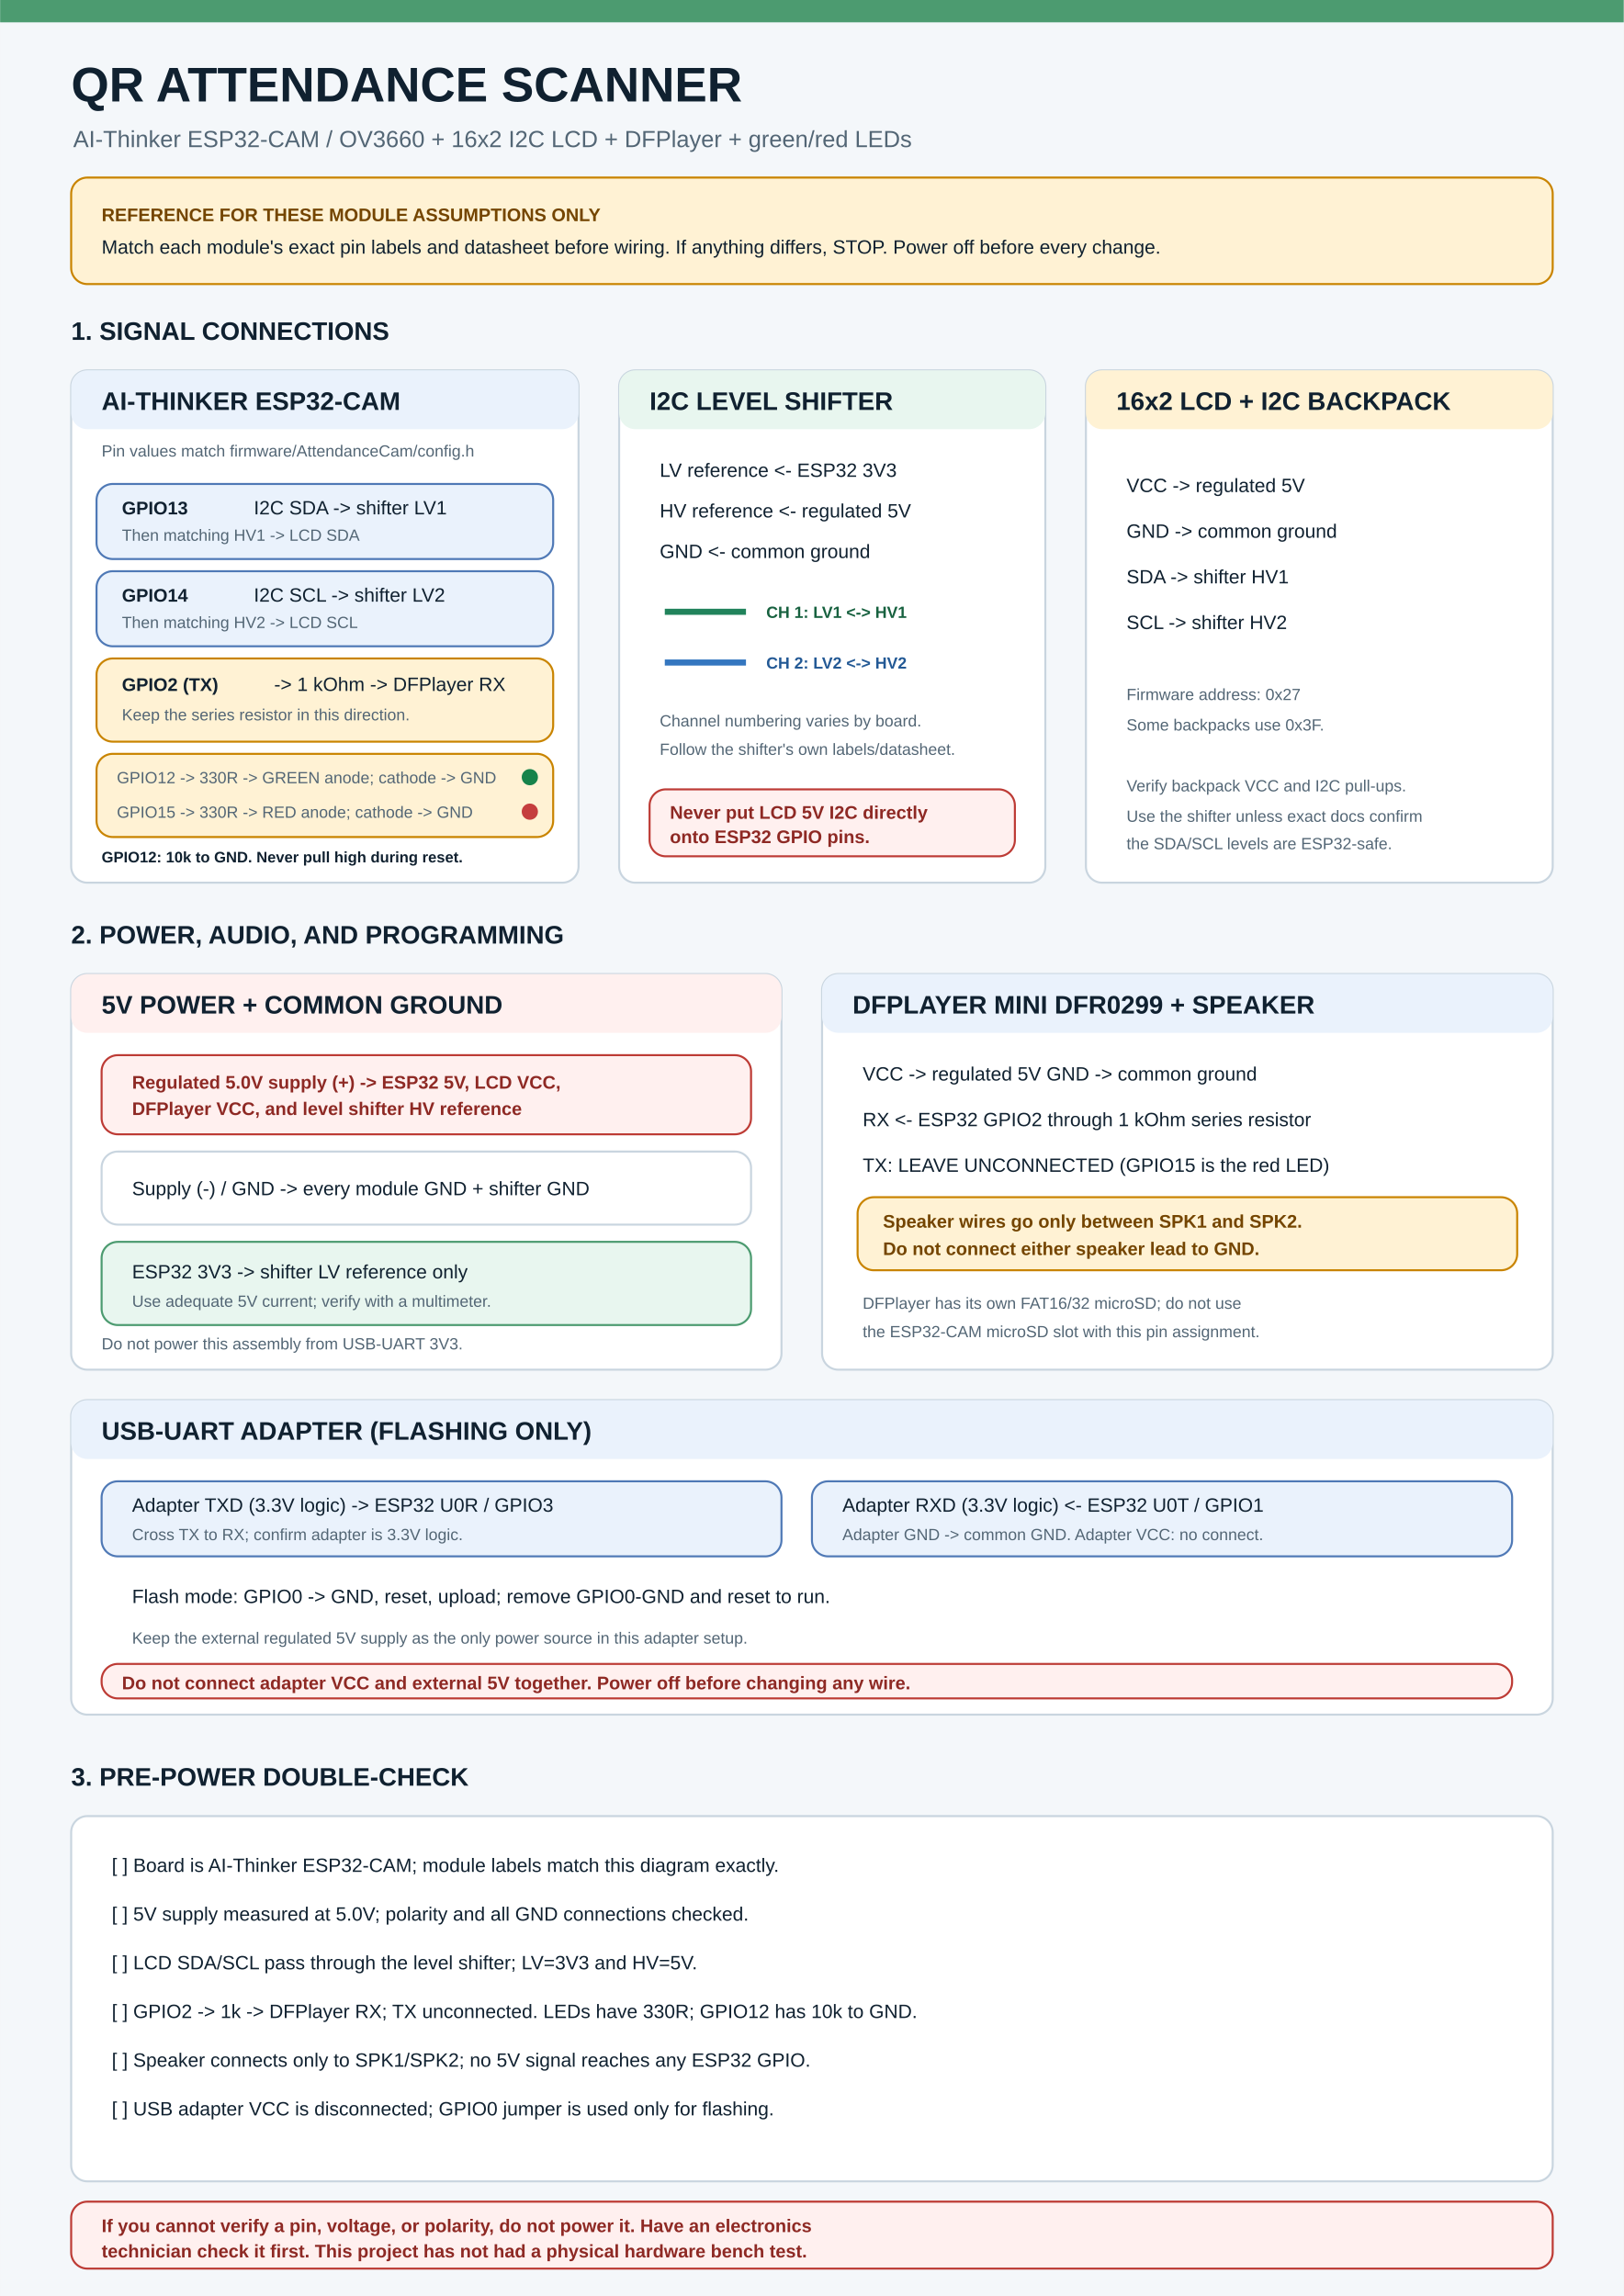
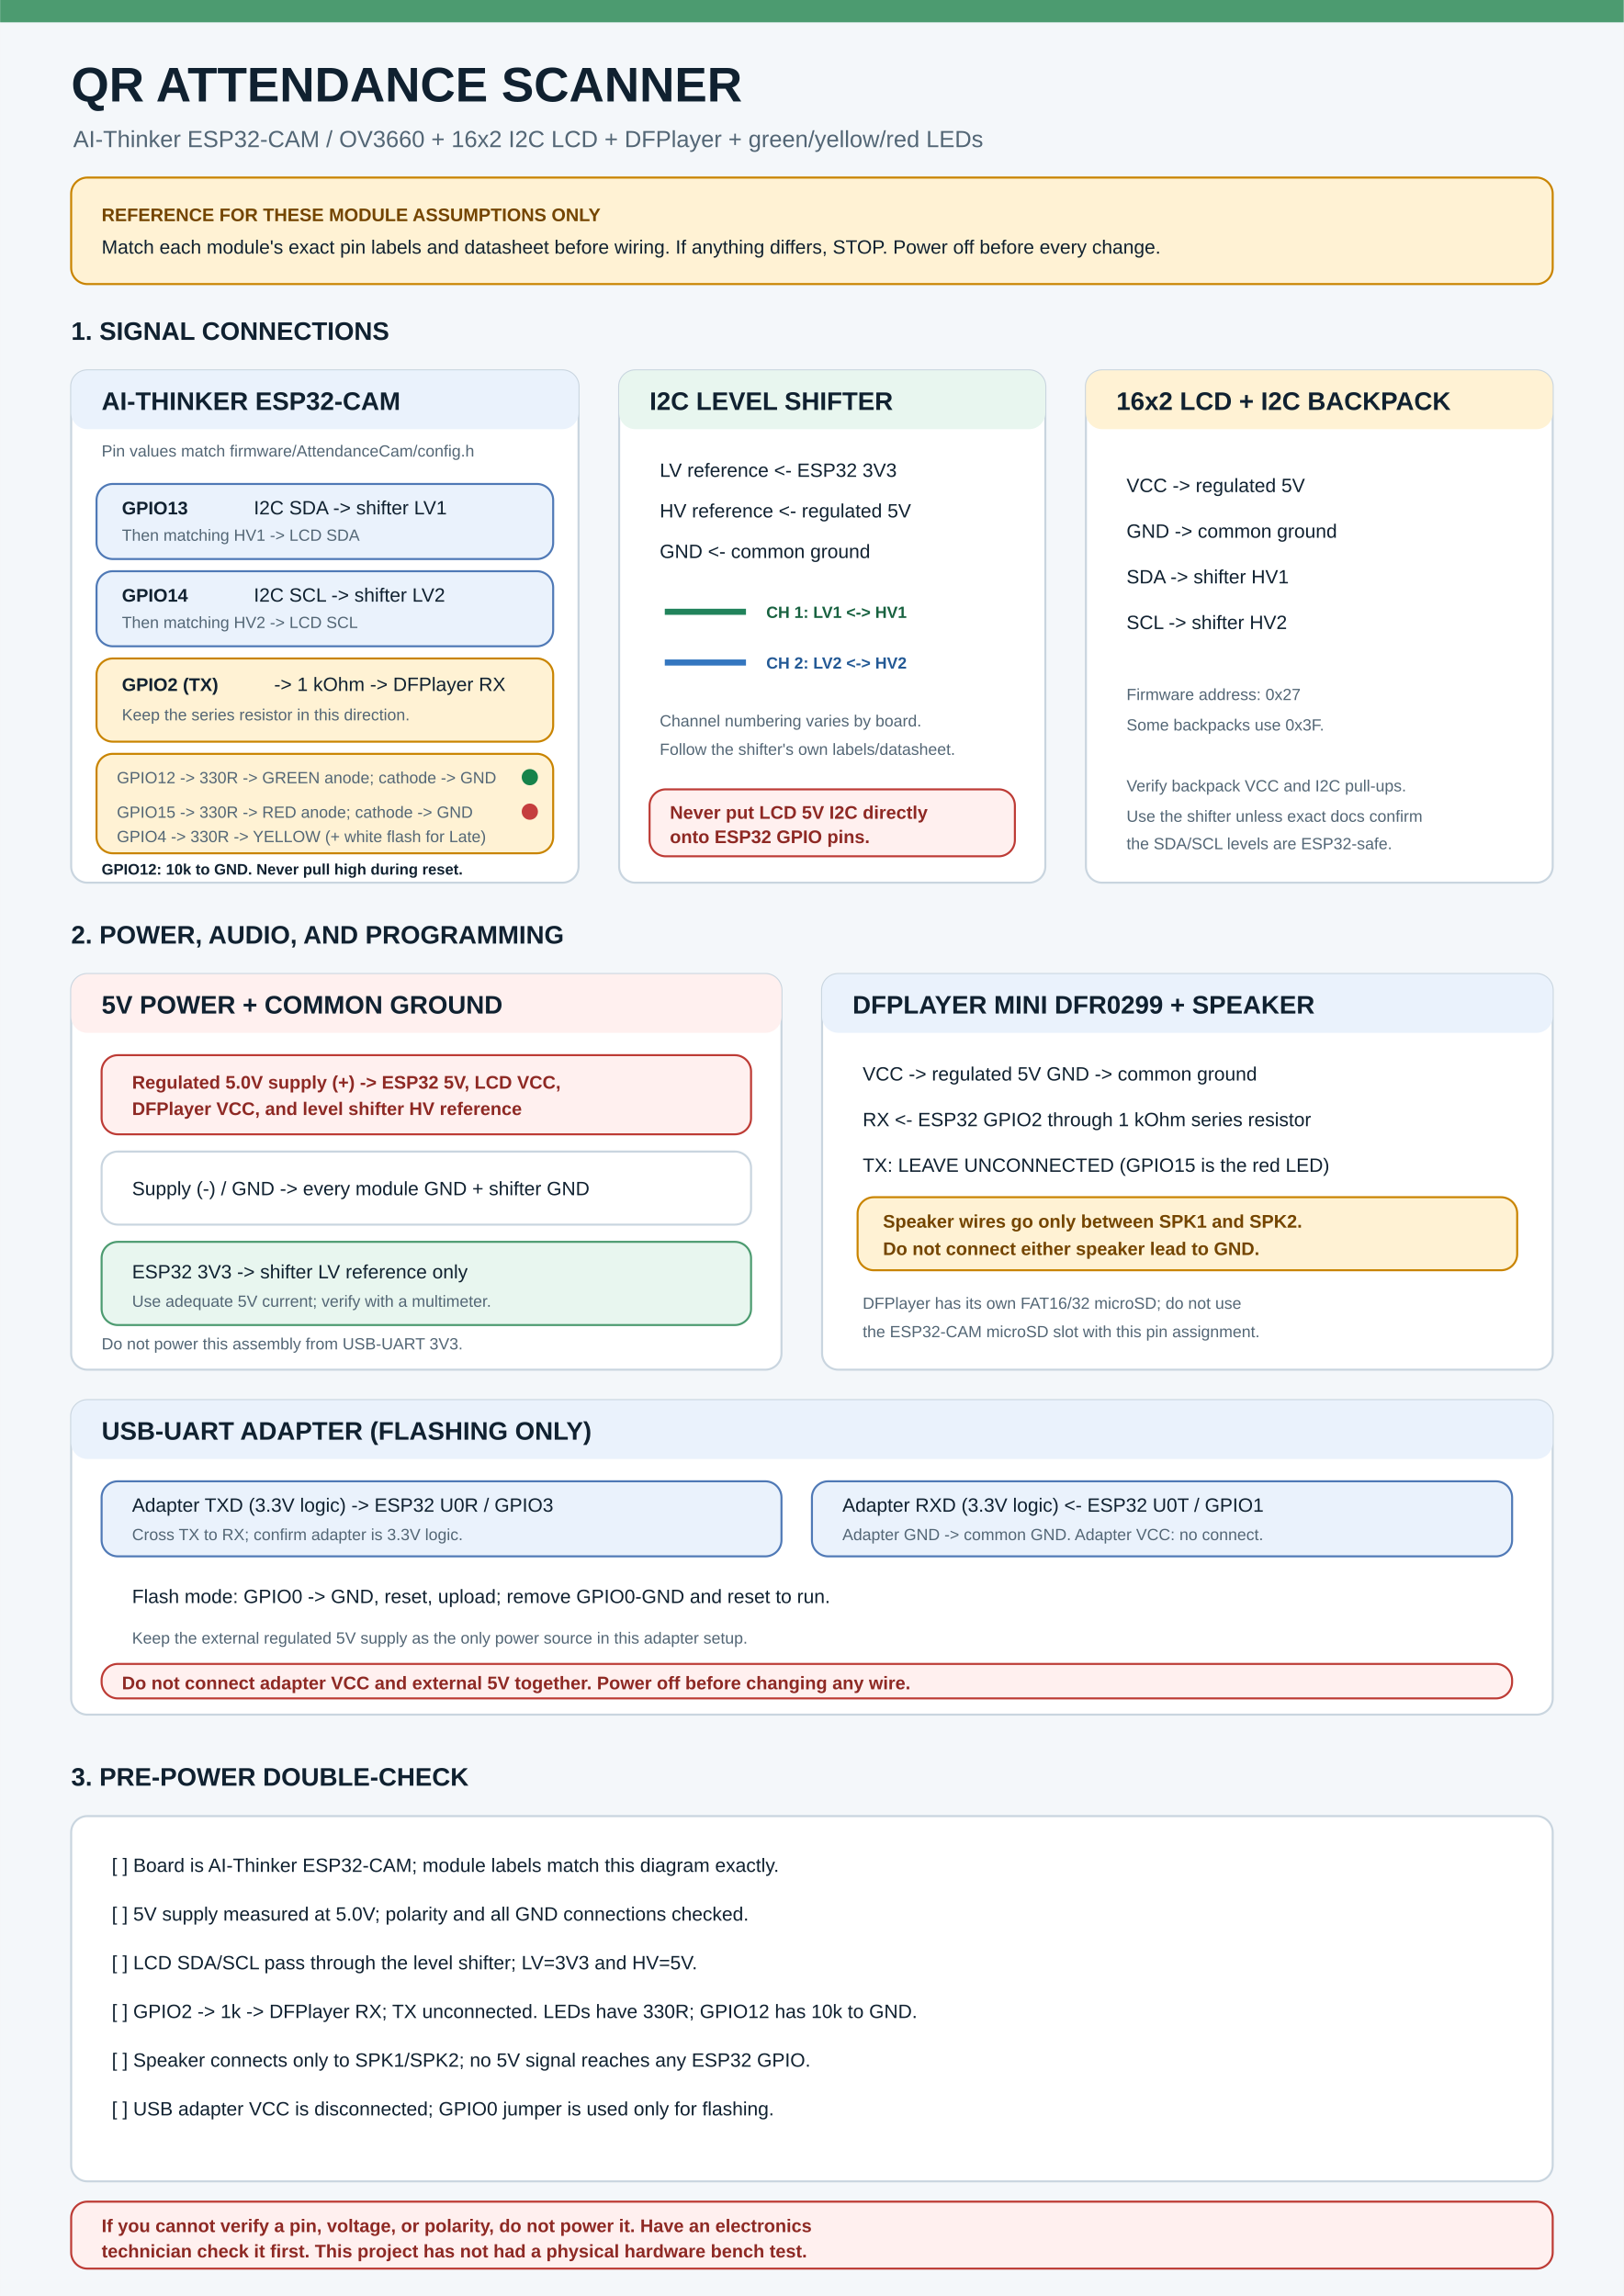
<svg xmlns="http://www.w3.org/2000/svg" width="297mm" height="420mm" viewBox="0 0 1600 2263" role="img" aria-labelledby="title desc">
  <defs>
    <style>
      .bg{fill:#f4f7fa}.ink{fill:#102130}.muted{fill:#536675}.white{fill:#fff}.panel{fill:#fff;stroke:#c9d5df;stroke-width:2}.title{font:700 48px Arial,sans-serif;fill:#102130}.subtitle{font:400 23px Arial,sans-serif;fill:#536675}.section{font:700 25px Arial,sans-serif;fill:#102130}.body{font:400 19px Arial,sans-serif;fill:#102130}.small{font:400 16px Arial,sans-serif;fill:#536675}.tiny{font:700 15px Arial,sans-serif;fill:#102130}.pin{font:700 18px Arial,sans-serif;fill:#102130}.value{font:700 18px Arial,sans-serif;fill:#102130}.warning{fill:#fff2d4;stroke:#c98400;stroke-width:2}.warningtext{font:700 18px Arial,sans-serif;fill:#744500}.danger{fill:#fff0ef;stroke:#bd3b35;stroke-width:2}.dangertext{font:700 18px Arial,sans-serif;fill:#8e2924}.mint{fill:#e8f6ef;stroke:#4c9b70;stroke-width:2}.blue{fill:#eaf2fc;stroke:#4f79b6;stroke-width:2}.line5{stroke:#d33b34;stroke-width:6;fill:none}.gnd{stroke:#243746;stroke-width:6;fill:none}.sda{stroke:#21835b;stroke-width:6;fill:none}.scl{stroke:#3476bf;stroke-width:6;fill:none}.uarttx{stroke:#bd6b12;stroke-width:6;fill:none}.uartrx{stroke:#7549a5;stroke-width:6;fill:none}.wirelabel{font:700 16px Arial,sans-serif}.redtxt{fill:#b02722}.greentxt{fill:#17613f}.bluetxt{fill:#235995}.orangetxt{fill:#94520c}.purpletxt{fill:#633b8b}.round{rx:16;ry:16}
    </style>
  </defs>
  <rect class="bg" x="0" y="0" width="1600" height="2263" fill="#f4f7fa" />
  <rect x="0" y="0" width="1600" height="22" fill="#4c9b70" />
  <text class="title" x="70" y="100" font-weight="700" font-size="48" font-family="Arial,sans-serif" fill="#102130">QR ATTENDANCE SCANNER</text>
-   <text class="subtitle" x="72" y="145" font-weight="400" font-size="23" font-family="Arial,sans-serif" fill="#536675">AI-Thinker ESP32-CAM / OV3660 + 16x2 I2C LCD + DFPlayer + green/red LEDs</text>
+   <text class="subtitle" x="72" y="145" font-weight="400" font-size="23" font-family="Arial,sans-serif" fill="#536675">AI-Thinker ESP32-CAM / OV3660 + 16x2 I2C LCD + DFPlayer + green/yellow/red LEDs</text>
  <rect class="warning round" x="70" y="175" width="1460" height="105" fill="#fff2d4" stroke="#c98400" stroke-width="2" rx="16" ry="16" />
  <text class="warningtext" x="100" y="218" font-weight="700" font-size="18" font-family="Arial,sans-serif" fill="#744500">REFERENCE FOR THESE MODULE ASSUMPTIONS ONLY</text>
  <text class="body" x="100" y="250" font-weight="400" font-size="19" font-family="Arial,sans-serif" fill="#102130">Match each module's exact pin labels and datasheet before wiring. If anything differs, STOP. Power off before every change.</text>
  <text class="section" x="70" y="335" font-weight="700" font-size="25" font-family="Arial,sans-serif" fill="#102130">1. SIGNAL CONNECTIONS</text>
  <rect class="panel round" x="70" y="365" width="500" height="505" fill="#fff" stroke="#c9d5df" stroke-width="2" rx="16" ry="16" />
  <rect x="70" y="365" width="500" height="58" rx="16" fill="#eaf2fc" />
  <text class="section" x="100" y="404" font-weight="700" font-size="25" font-family="Arial,sans-serif" fill="#102130">AI-THINKER ESP32-CAM</text>
  <text class="small" x="100" y="450" font-weight="400" font-size="16" font-family="Arial,sans-serif" fill="#536675">Pin values match firmware/AttendanceCam/config.h</text>
  <rect class="blue round" x="95" y="477" width="450" height="74" fill="#eaf2fc" stroke="#4f79b6" stroke-width="2" rx="16" ry="16" />
  <text class="pin" x="120" y="507" font-weight="700" font-size="18" font-family="Arial,sans-serif" fill="#102130">GPIO13</text>
  <text class="body" x="250" y="507" font-weight="400" font-size="19" font-family="Arial,sans-serif" fill="#102130">I2C SDA -&gt; shifter LV1</text>
  <text class="small" x="120" y="533" font-weight="400" font-size="16" font-family="Arial,sans-serif" fill="#536675">Then matching HV1 -&gt; LCD SDA</text>
  <rect class="blue round" x="95" y="563" width="450" height="74" fill="#eaf2fc" stroke="#4f79b6" stroke-width="2" rx="16" ry="16" />
  <text class="pin" x="120" y="593" font-weight="700" font-size="18" font-family="Arial,sans-serif" fill="#102130">GPIO14</text>
  <text class="body" x="250" y="593" font-weight="400" font-size="19" font-family="Arial,sans-serif" fill="#102130">I2C SCL -&gt; shifter LV2</text>
  <text class="small" x="120" y="619" font-weight="400" font-size="16" font-family="Arial,sans-serif" fill="#536675">Then matching HV2 -&gt; LCD SCL</text>
  <rect class="warning round" x="95" y="649" width="450" height="82" fill="#fff2d4" stroke="#c98400" stroke-width="2" rx="16" ry="16" />
  <text class="pin" x="120" y="681" font-weight="700" font-size="18" font-family="Arial,sans-serif" fill="#102130">GPIO2 (TX)</text>
  <text class="body" x="270" y="681" font-weight="400" font-size="19" font-family="Arial,sans-serif" fill="#102130">-&gt; 1 kOhm -&gt; DFPlayer RX</text>
  <text class="small" x="120" y="710" font-weight="400" font-size="16" font-family="Arial,sans-serif" fill="#536675">Keep the series resistor in this direction.</text>
-   <rect class="warning round" x="95" y="743" width="450" height="82" fill="#fff2d4" stroke="#c98400" stroke-width="2" rx="16" ry="16" />
+   <rect class="warning round" x="95" y="743" width="450" height="98" fill="#fff2d4" stroke="#c98400" stroke-width="2" rx="16" ry="16" />
  <text class="small" x="115" y="772" font-weight="400" font-size="16" font-family="Arial,sans-serif" fill="#536675">GPIO12 -&gt; 330R -&gt; GREEN anode; cathode -&gt; GND</text>
  <circle cx="522" cy="766" r="8" fill="#16834b" />
  <text class="small" x="115" y="806" font-weight="400" font-size="16" font-family="Arial,sans-serif" fill="#536675">GPIO15 -&gt; 330R -&gt; RED anode; cathode -&gt; GND</text>
  <circle cx="522" cy="800" r="8" fill="#c53e3e" />
-   <text class="tiny" x="100" y="850" font-weight="700" font-size="15" font-family="Arial,sans-serif" fill="#102130">GPIO12: 10k to GND. Never pull high during reset.</text>
+   <text class="small" x="115" y="830" font-weight="400" font-size="16" font-family="Arial,sans-serif" fill="#536675">GPIO4 -&gt; 330R -&gt; YELLOW (+ white flash for Late)</text>
+   <text class="tiny" x="100" y="862" font-weight="700" font-size="15" font-family="Arial,sans-serif" fill="#102130">GPIO12: 10k to GND. Never pull high during reset.</text>
  <rect class="panel round" x="610" y="365" width="420" height="505" fill="#fff" stroke="#c9d5df" stroke-width="2" rx="16" ry="16" />
  <rect x="610" y="365" width="420" height="58" rx="16" fill="#e8f6ef" />
  <text class="section" x="640" y="404" font-weight="700" font-size="25" font-family="Arial,sans-serif" fill="#102130">I2C LEVEL SHIFTER</text>
  <text class="body" x="650" y="470" font-weight="400" font-size="19" font-family="Arial,sans-serif" fill="#102130">LV reference  &lt;- ESP32 3V3</text>
  <text class="body" x="650" y="510" font-weight="400" font-size="19" font-family="Arial,sans-serif" fill="#102130">HV reference  &lt;- regulated 5V</text>
  <text class="body" x="650" y="550" font-weight="400" font-size="19" font-family="Arial,sans-serif" fill="#102130">GND           &lt;- common ground</text>
  <line class="sda" x1="655" y1="603" x2="735" y2="603" stroke="#21835b" stroke-width="6" fill="none" />
  <text class="wirelabel greentxt" x="755" y="609" font-weight="700" font-size="16" font-family="Arial,sans-serif" fill="#17613f">CH 1: LV1 &lt;-&gt; HV1</text>
  <line class="scl" x1="655" y1="653" x2="735" y2="653" stroke="#3476bf" stroke-width="6" fill="none" />
  <text class="wirelabel bluetxt" x="755" y="659" font-weight="700" font-size="16" font-family="Arial,sans-serif" fill="#235995">CH 2: LV2 &lt;-&gt; HV2</text>
  <text class="small" x="650" y="716" font-weight="400" font-size="16" font-family="Arial,sans-serif" fill="#536675">Channel numbering varies by board.</text>
  <text class="small" x="650" y="744" font-weight="400" font-size="16" font-family="Arial,sans-serif" fill="#536675">Follow the shifter's own labels/datasheet.</text>
  <rect class="danger round" x="640" y="778" width="360" height="66" fill="#fff0ef" stroke="#bd3b35" stroke-width="2" rx="16" ry="16" />
  <text class="dangertext" x="660" y="807" font-weight="700" font-size="18" font-family="Arial,sans-serif" fill="#8e2924">Never put LCD 5V I2C directly</text>
  <text class="dangertext" x="660" y="831" font-weight="700" font-size="18" font-family="Arial,sans-serif" fill="#8e2924">onto ESP32 GPIO pins.</text>
  <rect class="panel round" x="1070" y="365" width="460" height="505" fill="#fff" stroke="#c9d5df" stroke-width="2" rx="16" ry="16" />
  <rect x="1070" y="365" width="460" height="58" rx="16" fill="#fff2d4" />
  <text class="section" x="1100" y="404" font-weight="700" font-size="25" font-family="Arial,sans-serif" fill="#102130">16x2 LCD + I2C BACKPACK</text>
  <text class="body" x="1110" y="485" font-weight="400" font-size="19" font-family="Arial,sans-serif" fill="#102130">VCC -&gt; regulated 5V</text>
  <text class="body" x="1110" y="530" font-weight="400" font-size="19" font-family="Arial,sans-serif" fill="#102130">GND -&gt; common ground</text>
  <text class="body" x="1110" y="575" font-weight="400" font-size="19" font-family="Arial,sans-serif" fill="#102130">SDA -&gt; shifter HV1</text>
  <text class="body" x="1110" y="620" font-weight="400" font-size="19" font-family="Arial,sans-serif" fill="#102130">SCL -&gt; shifter HV2</text>
  <text class="small" x="1110" y="690" font-weight="400" font-size="16" font-family="Arial,sans-serif" fill="#536675">Firmware address: 0x27</text>
  <text class="small" x="1110" y="720" font-weight="400" font-size="16" font-family="Arial,sans-serif" fill="#536675">Some backpacks use 0x3F.</text>
  <text class="small" x="1110" y="780" font-weight="400" font-size="16" font-family="Arial,sans-serif" fill="#536675">Verify backpack VCC and I2C pull-ups.</text>
  <text class="small" x="1110" y="810" font-weight="400" font-size="16" font-family="Arial,sans-serif" fill="#536675">Use the shifter unless exact docs confirm</text>
  <text class="small" x="1110" y="837" font-weight="400" font-size="16" font-family="Arial,sans-serif" fill="#536675">the SDA/SCL levels are ESP32-safe.</text>
  <text class="section" x="70" y="930" font-weight="700" font-size="25" font-family="Arial,sans-serif" fill="#102130">2. POWER, AUDIO, AND PROGRAMMING</text>
  <rect class="panel round" x="70" y="960" width="700" height="390" fill="#fff" stroke="#c9d5df" stroke-width="2" rx="16" ry="16" />
  <rect x="70" y="960" width="700" height="58" rx="16" fill="#fff0ef" />
  <text class="section" x="100" y="999" font-weight="700" font-size="25" font-family="Arial,sans-serif" fill="#102130">5V POWER + COMMON GROUND</text>
  <rect class="danger round" x="100" y="1040" width="640" height="78" fill="#fff0ef" stroke="#bd3b35" stroke-width="2" rx="16" ry="16" />
  <text class="dangertext" x="130" y="1073" font-weight="700" font-size="18" font-family="Arial,sans-serif" fill="#8e2924">Regulated 5.0V supply (+) -&gt; ESP32 5V, LCD VCC,</text>
  <text class="dangertext" x="130" y="1099" font-weight="700" font-size="18" font-family="Arial,sans-serif" fill="#8e2924">DFPlayer VCC, and level shifter HV reference</text>
  <rect class="panel round" x="100" y="1135" width="640" height="72" fill="#fff" stroke="#c9d5df" stroke-width="2" rx="16" ry="16" />
  <text class="body" x="130" y="1178" font-weight="400" font-size="19" font-family="Arial,sans-serif" fill="#102130">Supply (-) / GND -&gt; every module GND + shifter GND</text>
  <rect class="mint round" x="100" y="1224" width="640" height="82" fill="#e8f6ef" stroke="#4c9b70" stroke-width="2" rx="16" ry="16" />
  <text class="body" x="130" y="1260" font-weight="400" font-size="19" font-family="Arial,sans-serif" fill="#102130">ESP32 3V3 -&gt; shifter LV reference only</text>
  <text class="small" x="130" y="1288" font-weight="400" font-size="16" font-family="Arial,sans-serif" fill="#536675">Use adequate 5V current; verify with a multimeter.</text>
  <text class="small" x="100" y="1330" font-weight="400" font-size="16" font-family="Arial,sans-serif" fill="#536675">Do not power this assembly from USB-UART 3V3.</text>
  <rect class="panel round" x="810" y="960" width="720" height="390" fill="#fff" stroke="#c9d5df" stroke-width="2" rx="16" ry="16" />
  <rect x="810" y="960" width="720" height="58" rx="16" fill="#eaf2fc" />
  <text class="section" x="840" y="999" font-weight="700" font-size="25" font-family="Arial,sans-serif" fill="#102130">DFPLAYER MINI DFR0299 + SPEAKER</text>
  <text class="body" x="850" y="1065" font-weight="400" font-size="19" font-family="Arial,sans-serif" fill="#102130">VCC -&gt; regulated 5V     GND -&gt; common ground</text>
  <text class="body" x="850" y="1110" font-weight="400" font-size="19" font-family="Arial,sans-serif" fill="#102130">RX &lt;- ESP32 GPIO2 through 1 kOhm series resistor</text>
  <text class="body" x="850" y="1155" font-weight="400" font-size="19" font-family="Arial,sans-serif" fill="#102130">TX: LEAVE UNCONNECTED (GPIO15 is the red LED)</text>
  <rect class="warning round" x="845" y="1180" width="650" height="72" fill="#fff2d4" stroke="#c98400" stroke-width="2" rx="16" ry="16" />
  <text class="warningtext" x="870" y="1210" font-weight="700" font-size="18" font-family="Arial,sans-serif" fill="#744500">Speaker wires go only between SPK1 and SPK2.</text>
  <text class="warningtext" x="870" y="1237" font-weight="700" font-size="18" font-family="Arial,sans-serif" fill="#744500">Do not connect either speaker lead to GND.</text>
  <text class="small" x="850" y="1290" font-weight="400" font-size="16" font-family="Arial,sans-serif" fill="#536675">DFPlayer has its own FAT16/32 microSD; do not use</text>
  <text class="small" x="850" y="1318" font-weight="400" font-size="16" font-family="Arial,sans-serif" fill="#536675">the ESP32-CAM microSD slot with this pin assignment.</text>
  <rect class="panel round" x="70" y="1380" width="1460" height="310" fill="#fff" stroke="#c9d5df" stroke-width="2" rx="16" ry="16" />
  <rect x="70" y="1380" width="1460" height="58" rx="16" fill="#eaf2fc" />
  <text class="section" x="100" y="1419" font-weight="700" font-size="25" font-family="Arial,sans-serif" fill="#102130">USB-UART ADAPTER (FLASHING ONLY)</text>
  <rect class="blue round" x="100" y="1460" width="670" height="74" fill="#eaf2fc" stroke="#4f79b6" stroke-width="2" rx="16" ry="16" />
  <text class="body" x="130" y="1490" font-weight="400" font-size="19" font-family="Arial,sans-serif" fill="#102130">Adapter TXD (3.3V logic) -&gt; ESP32 U0R / GPIO3</text>
  <text class="small" x="130" y="1518" font-weight="400" font-size="16" font-family="Arial,sans-serif" fill="#536675">Cross TX to RX; confirm adapter is 3.3V logic.</text>
  <rect class="blue round" x="800" y="1460" width="690" height="74" fill="#eaf2fc" stroke="#4f79b6" stroke-width="2" rx="16" ry="16" />
  <text class="body" x="830" y="1490" font-weight="400" font-size="19" font-family="Arial,sans-serif" fill="#102130">Adapter RXD (3.3V logic) &lt;- ESP32 U0T / GPIO1</text>
  <text class="small" x="830" y="1518" font-weight="400" font-size="16" font-family="Arial,sans-serif" fill="#536675">Adapter GND -&gt; common GND. Adapter VCC: no connect.</text>
  <text class="body" x="130" y="1580" font-weight="400" font-size="19" font-family="Arial,sans-serif" fill="#102130">Flash mode: GPIO0 -&gt; GND, reset, upload; remove GPIO0-GND and reset to run.</text>
  <text class="small" x="130" y="1620" font-weight="400" font-size="16" font-family="Arial,sans-serif" fill="#536675">Keep the external regulated 5V supply as the only power source in this adapter setup.</text>
  <rect class="danger round" x="100" y="1640" width="1390" height="34" fill="#fff0ef" stroke="#bd3b35" stroke-width="2" rx="16" ry="16" />
  <text class="dangertext" x="120" y="1665" font-weight="700" font-size="18" font-family="Arial,sans-serif" fill="#8e2924">Do not connect adapter VCC and external 5V together. Power off before changing any wire.</text>
  <text class="section" x="70" y="1760" font-weight="700" font-size="25" font-family="Arial,sans-serif" fill="#102130">3. PRE-POWER DOUBLE-CHECK</text>
  <rect class="panel round" x="70" y="1790" width="1460" height="360" fill="#fff" stroke="#c9d5df" stroke-width="2" rx="16" ry="16" />
  <text class="body" x="110" y="1845" font-weight="400" font-size="19" font-family="Arial,sans-serif" fill="#102130">[ ] Board is AI-Thinker ESP32-CAM; module labels match this diagram exactly.</text>
  <text class="body" x="110" y="1893" font-weight="400" font-size="19" font-family="Arial,sans-serif" fill="#102130">[ ] 5V supply measured at 5.0V; polarity and all GND connections checked.</text>
  <text class="body" x="110" y="1941" font-weight="400" font-size="19" font-family="Arial,sans-serif" fill="#102130">[ ] LCD SDA/SCL pass through the level shifter; LV=3V3 and HV=5V.</text>
  <text class="body" x="110" y="1989" font-weight="400" font-size="19" font-family="Arial,sans-serif" fill="#102130">[ ] GPIO2 -&gt; 1k -&gt; DFPlayer RX; TX unconnected. LEDs have 330R; GPIO12 has 10k to GND.</text>
  <text class="body" x="110" y="2037" font-weight="400" font-size="19" font-family="Arial,sans-serif" fill="#102130">[ ] Speaker connects only to SPK1/SPK2; no 5V signal reaches any ESP32 GPIO.</text>
  <text class="body" x="110" y="2085" font-weight="400" font-size="19" font-family="Arial,sans-serif" fill="#102130">[ ] USB adapter VCC is disconnected; GPIO0 jumper is used only for flashing.</text>
  <rect class="danger round" x="70" y="2170" width="1460" height="66" fill="#fff0ef" stroke="#bd3b35" stroke-width="2" rx="16" ry="16" />
  <text class="dangertext" x="100" y="2200" font-weight="700" font-size="18" font-family="Arial,sans-serif" fill="#8e2924">If you cannot verify a pin, voltage, or polarity, do not power it. Have an electronics</text>
  <text class="dangertext" x="100" y="2225" font-weight="700" font-size="18" font-family="Arial,sans-serif" fill="#8e2924">technician check it first. This project has not had a physical hardware bench test.</text>
</svg>
